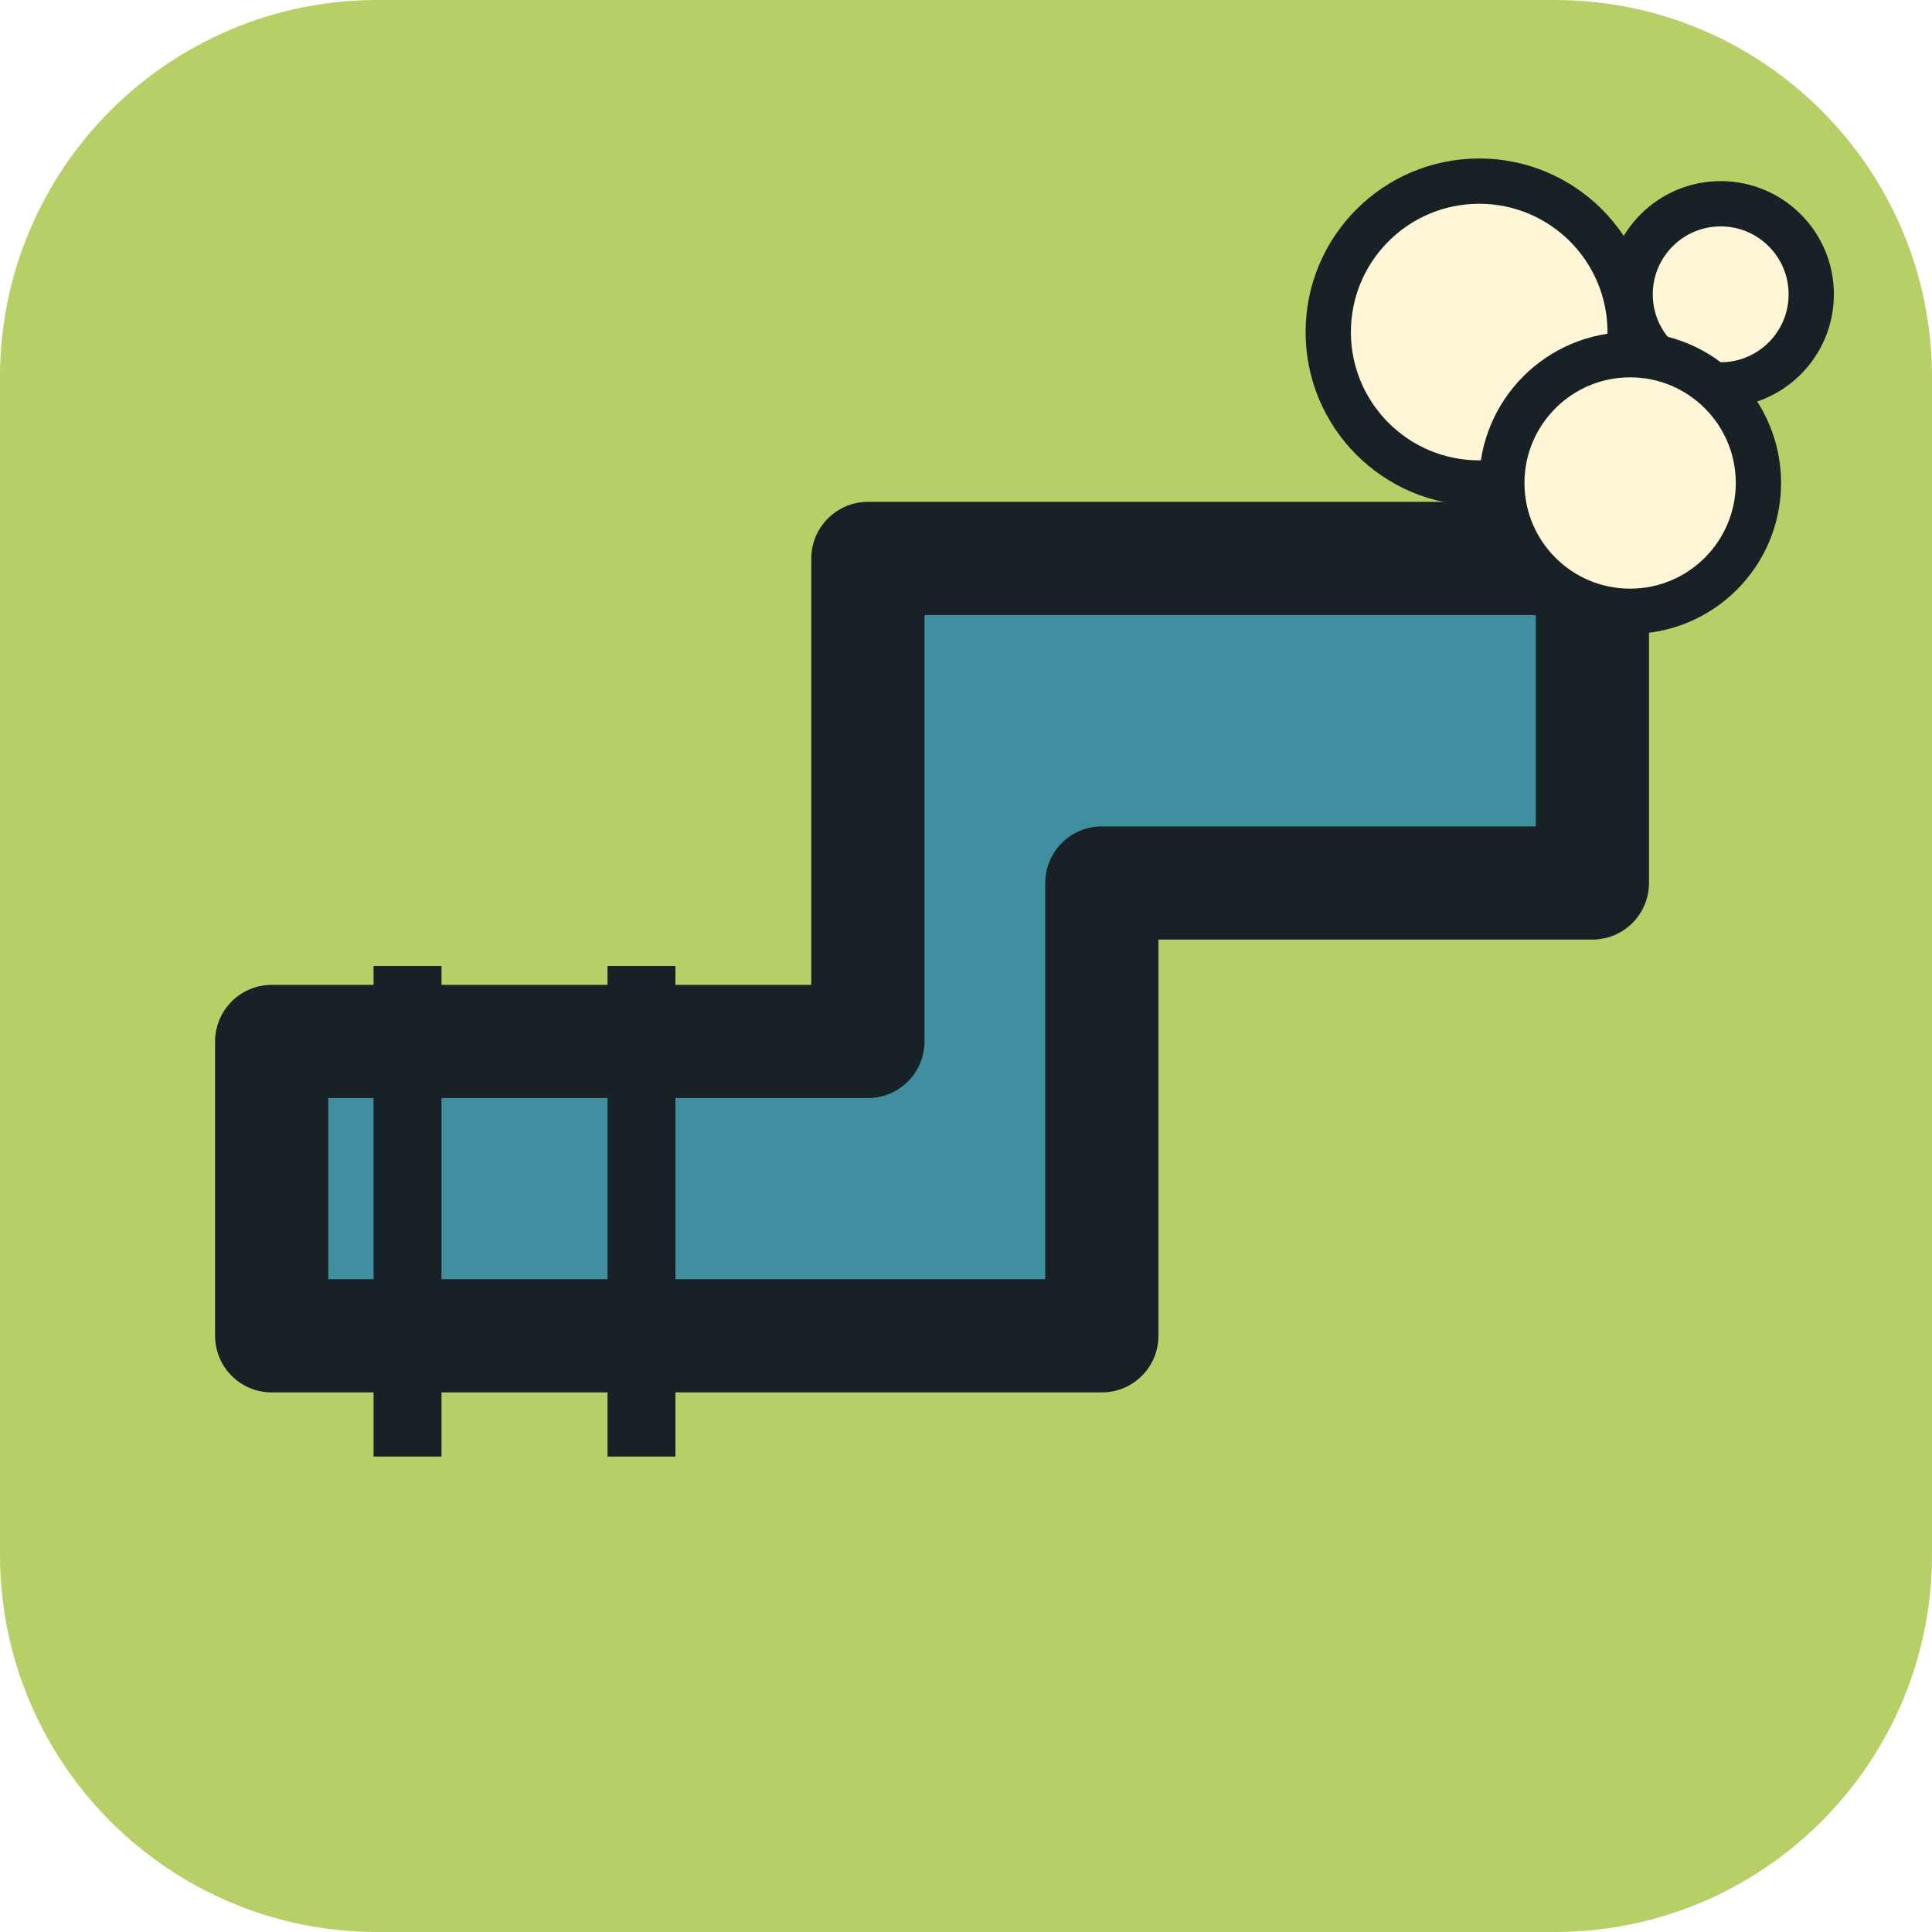
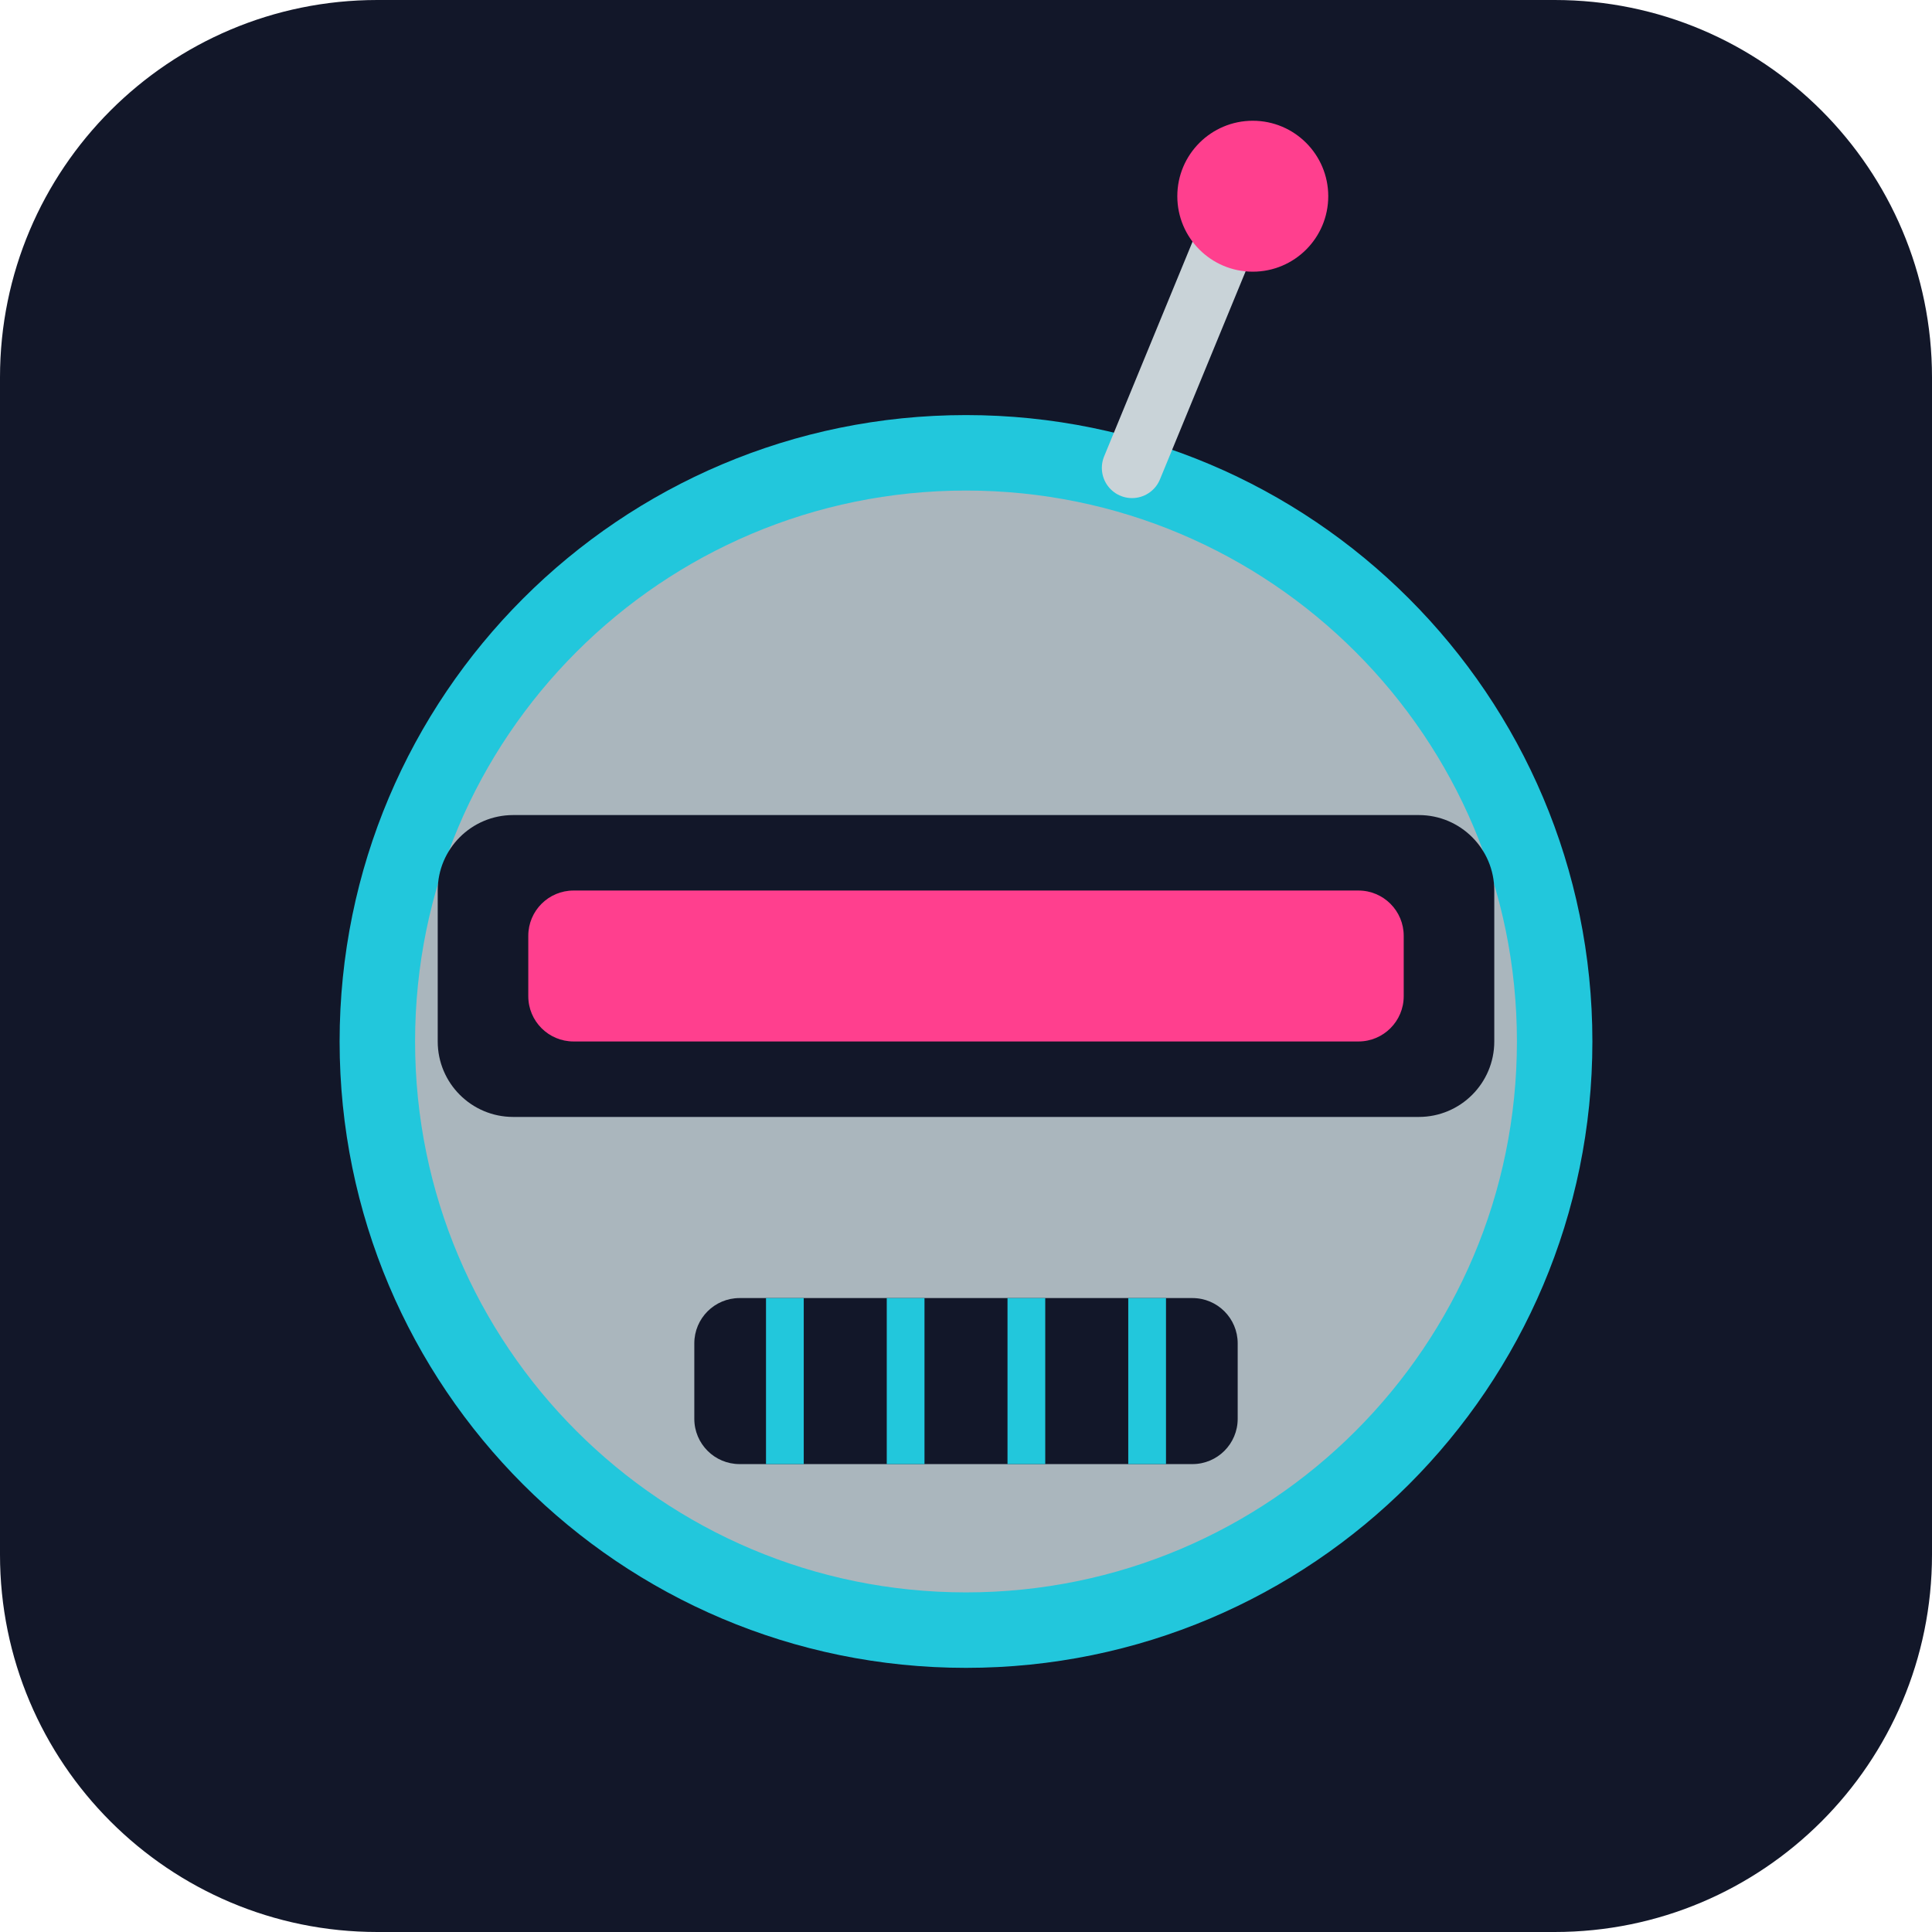
<svg xmlns="http://www.w3.org/2000/svg" width="256" height="256" viewBox="0 0 256 256">
-   <rect width="256" height="256" rx="50" fill="#b7cf67" />
-   <path d="M36 177h110v-60h65v-43h-96v64H36z" fill="#408fa0" stroke="#172126" stroke-width="15" stroke-linejoin="round" />
-   <g fill="#fff6d7" stroke="#172126" stroke-width="6">
-     <circle cx="196" cy="44" r="20" />
-     <circle cx="228" cy="39" r="12" />
-     <circle cx="216" cy="64" r="17" />
-   </g>
-   <path d="M54 128v65m31-65v65" stroke="#172126" stroke-width="9" />
+   <rect width="256" height="256" rx="50" fill="#121729" />
+   <circle cx="128" cy="138" r="78" fill="#aab6bd" stroke="#22c7dc" stroke-width="10" />
+   <rect x="58" y="108" width="140" height="40" rx="10" fill="#121729" />
+   <rect x="70" y="118" width="116" height="20" rx="6" fill="#ff3f8e" />
+   <rect x="92" y="172" width="72" height="22" rx="6" fill="#121729" />
+   <path d="M104 172v22m16-22v22m16-22v22m16-22v22" stroke="#22c7dc" stroke-width="5" />
+   <path d="M150 62l14-34" stroke="#c9d3d8" stroke-width="8" stroke-linecap="round" />
+   <circle cx="166" cy="26" r="10" fill="#ff3f8e" />
</svg>
